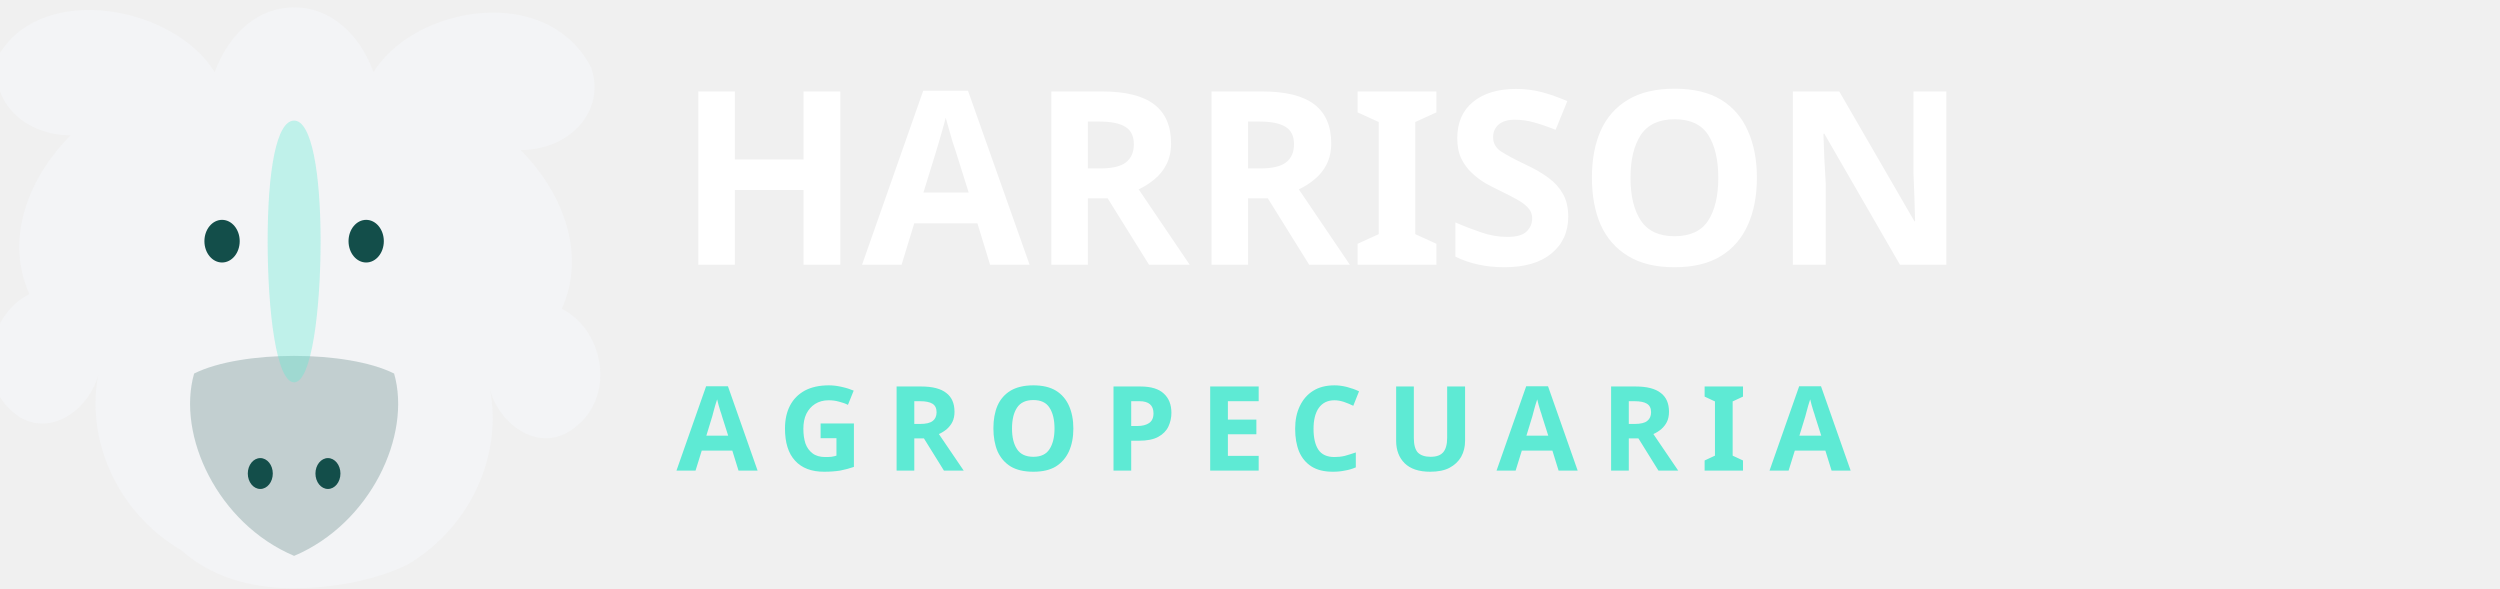
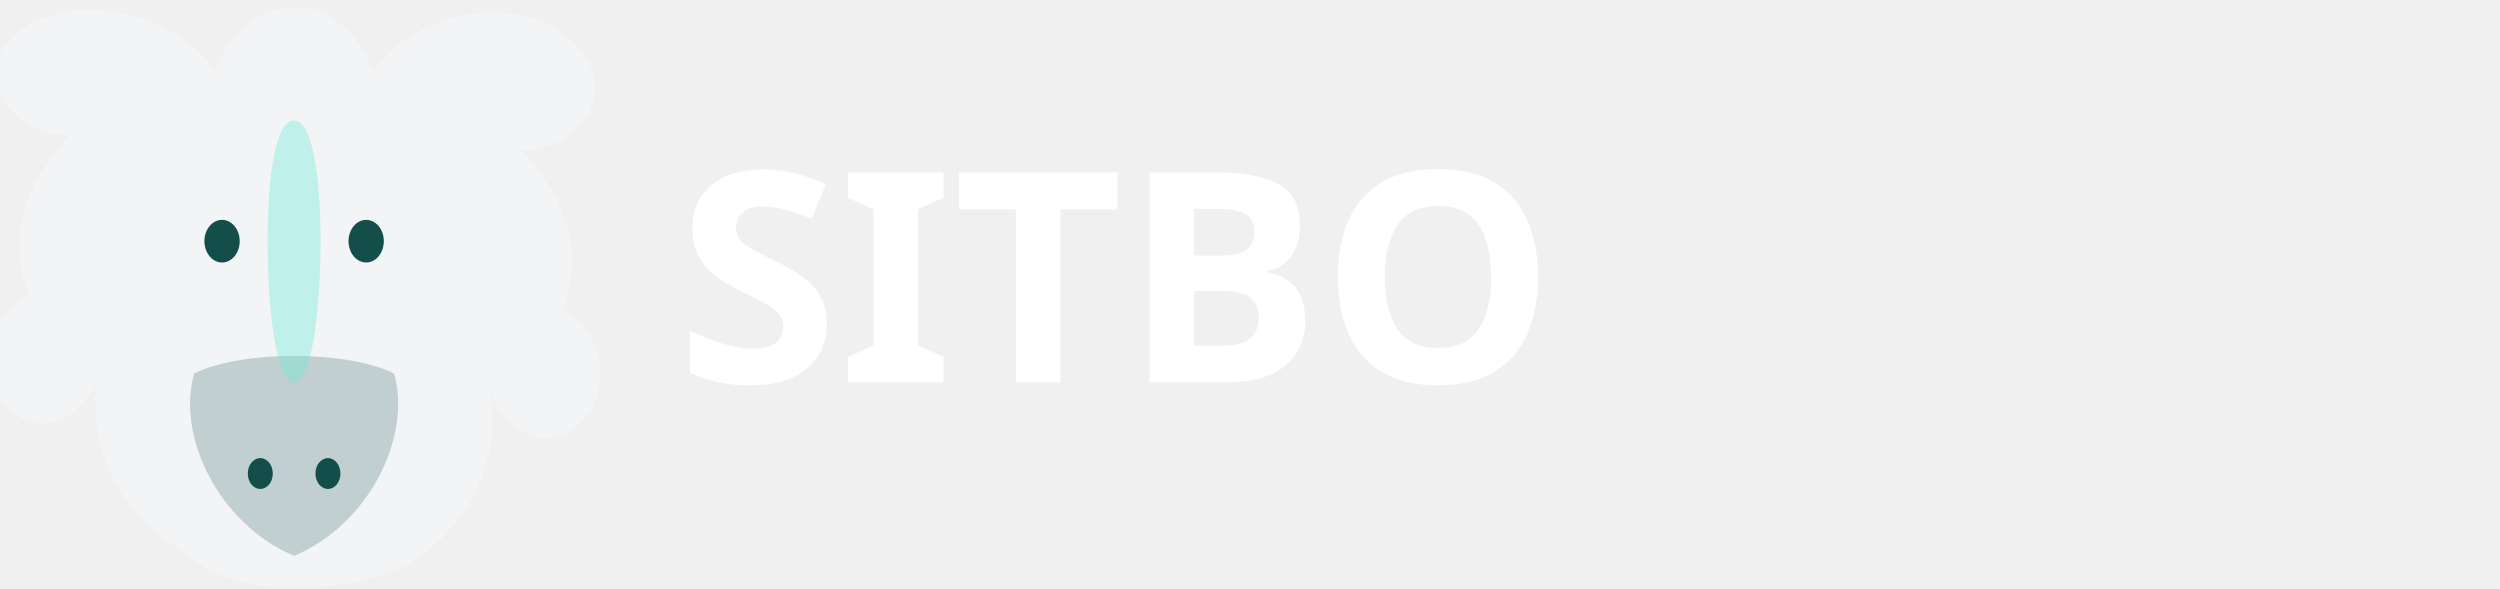
<svg xmlns="http://www.w3.org/2000/svg" width="170" height="40" viewBox="0 0 170 40" fill="none">
  <path fill="#F3F4F6" d="M20 .5c2.4 0 4.4 1.7 5.4 4.4C28.2.4 37.2-1.2 40.2 4.6c1 2.9-1.4 5.6-4.8 5.6 2.6 2.6 4.6 6.8 2.8 10.8 3 1.5 3.8 6.4.4 8.4-2.3 1.3-4.8-.8-5.3-3 .9 4.4-1.2 9.4-5.6 12C25.2 39.6 22.2 40 20 40s-5.2-.4-7.7-2.6c-4.4-2.6-6.5-7.6-5.6-12-.5 2.2-3 4.3-5.3 3C-1.8 26.4-1 21.5 2 20c-1.8-4 0.2-8.2 2.8-10.8C1.4 9.2-1 6.5 0 3.6 3-1.2 11.8.4 14.6 4.9 15.6 2.2 17.6.5 20 .5Z" />
  <path fill="#134E4A" opacity=".22" d="M13.2 25.4c3.2-1.6 10.4-1.6 13.6 0 1.2 4.2-1.6 10.2-6.8 12.4-5.2-2.2-8-8.2-6.8-12.4Z" />
  <path fill="#5EEAD4" opacity=".35" d="M20 8.2c1.2 0 1.8 3.6 1.8 8.2S21.2 26 20 26s-1.8-4.8-1.8-9.6 0.6-8.2 1.8-8.2Z" />
  <ellipse cx="15.1" cy="16.4" rx="1.2" ry="1.45" fill="#134E4A" />
  <ellipse cx="24.9" cy="16.4" rx="1.2" ry="1.45" fill="#134E4A" />
  <ellipse cx="17.7" cy="32.2" rx=".85" ry="1.05" fill="#134E4A" />
  <ellipse cx="22.3" cy="32.2" rx=".85" ry="1.05" fill="#134E4A" />
-   <text x="46" y="18" fill="#FFFFFF" font-family="Segoe UI, system-ui, sans-serif" font-size="16.5" font-weight="700">HARRISON</text>
-   <text x="46" y="32" fill="#5EEAD4" font-family="Segoe UI, system-ui, sans-serif" font-size="8" font-weight="600" letter-spacing="1.55">AGROPECUARIA</text>
+   <text x="46" y="26" fill="#FFFFFF" font-family="Segoe UI, system-ui, sans-serif" font-size="20" font-weight="700">SITBO</text>
</svg>
